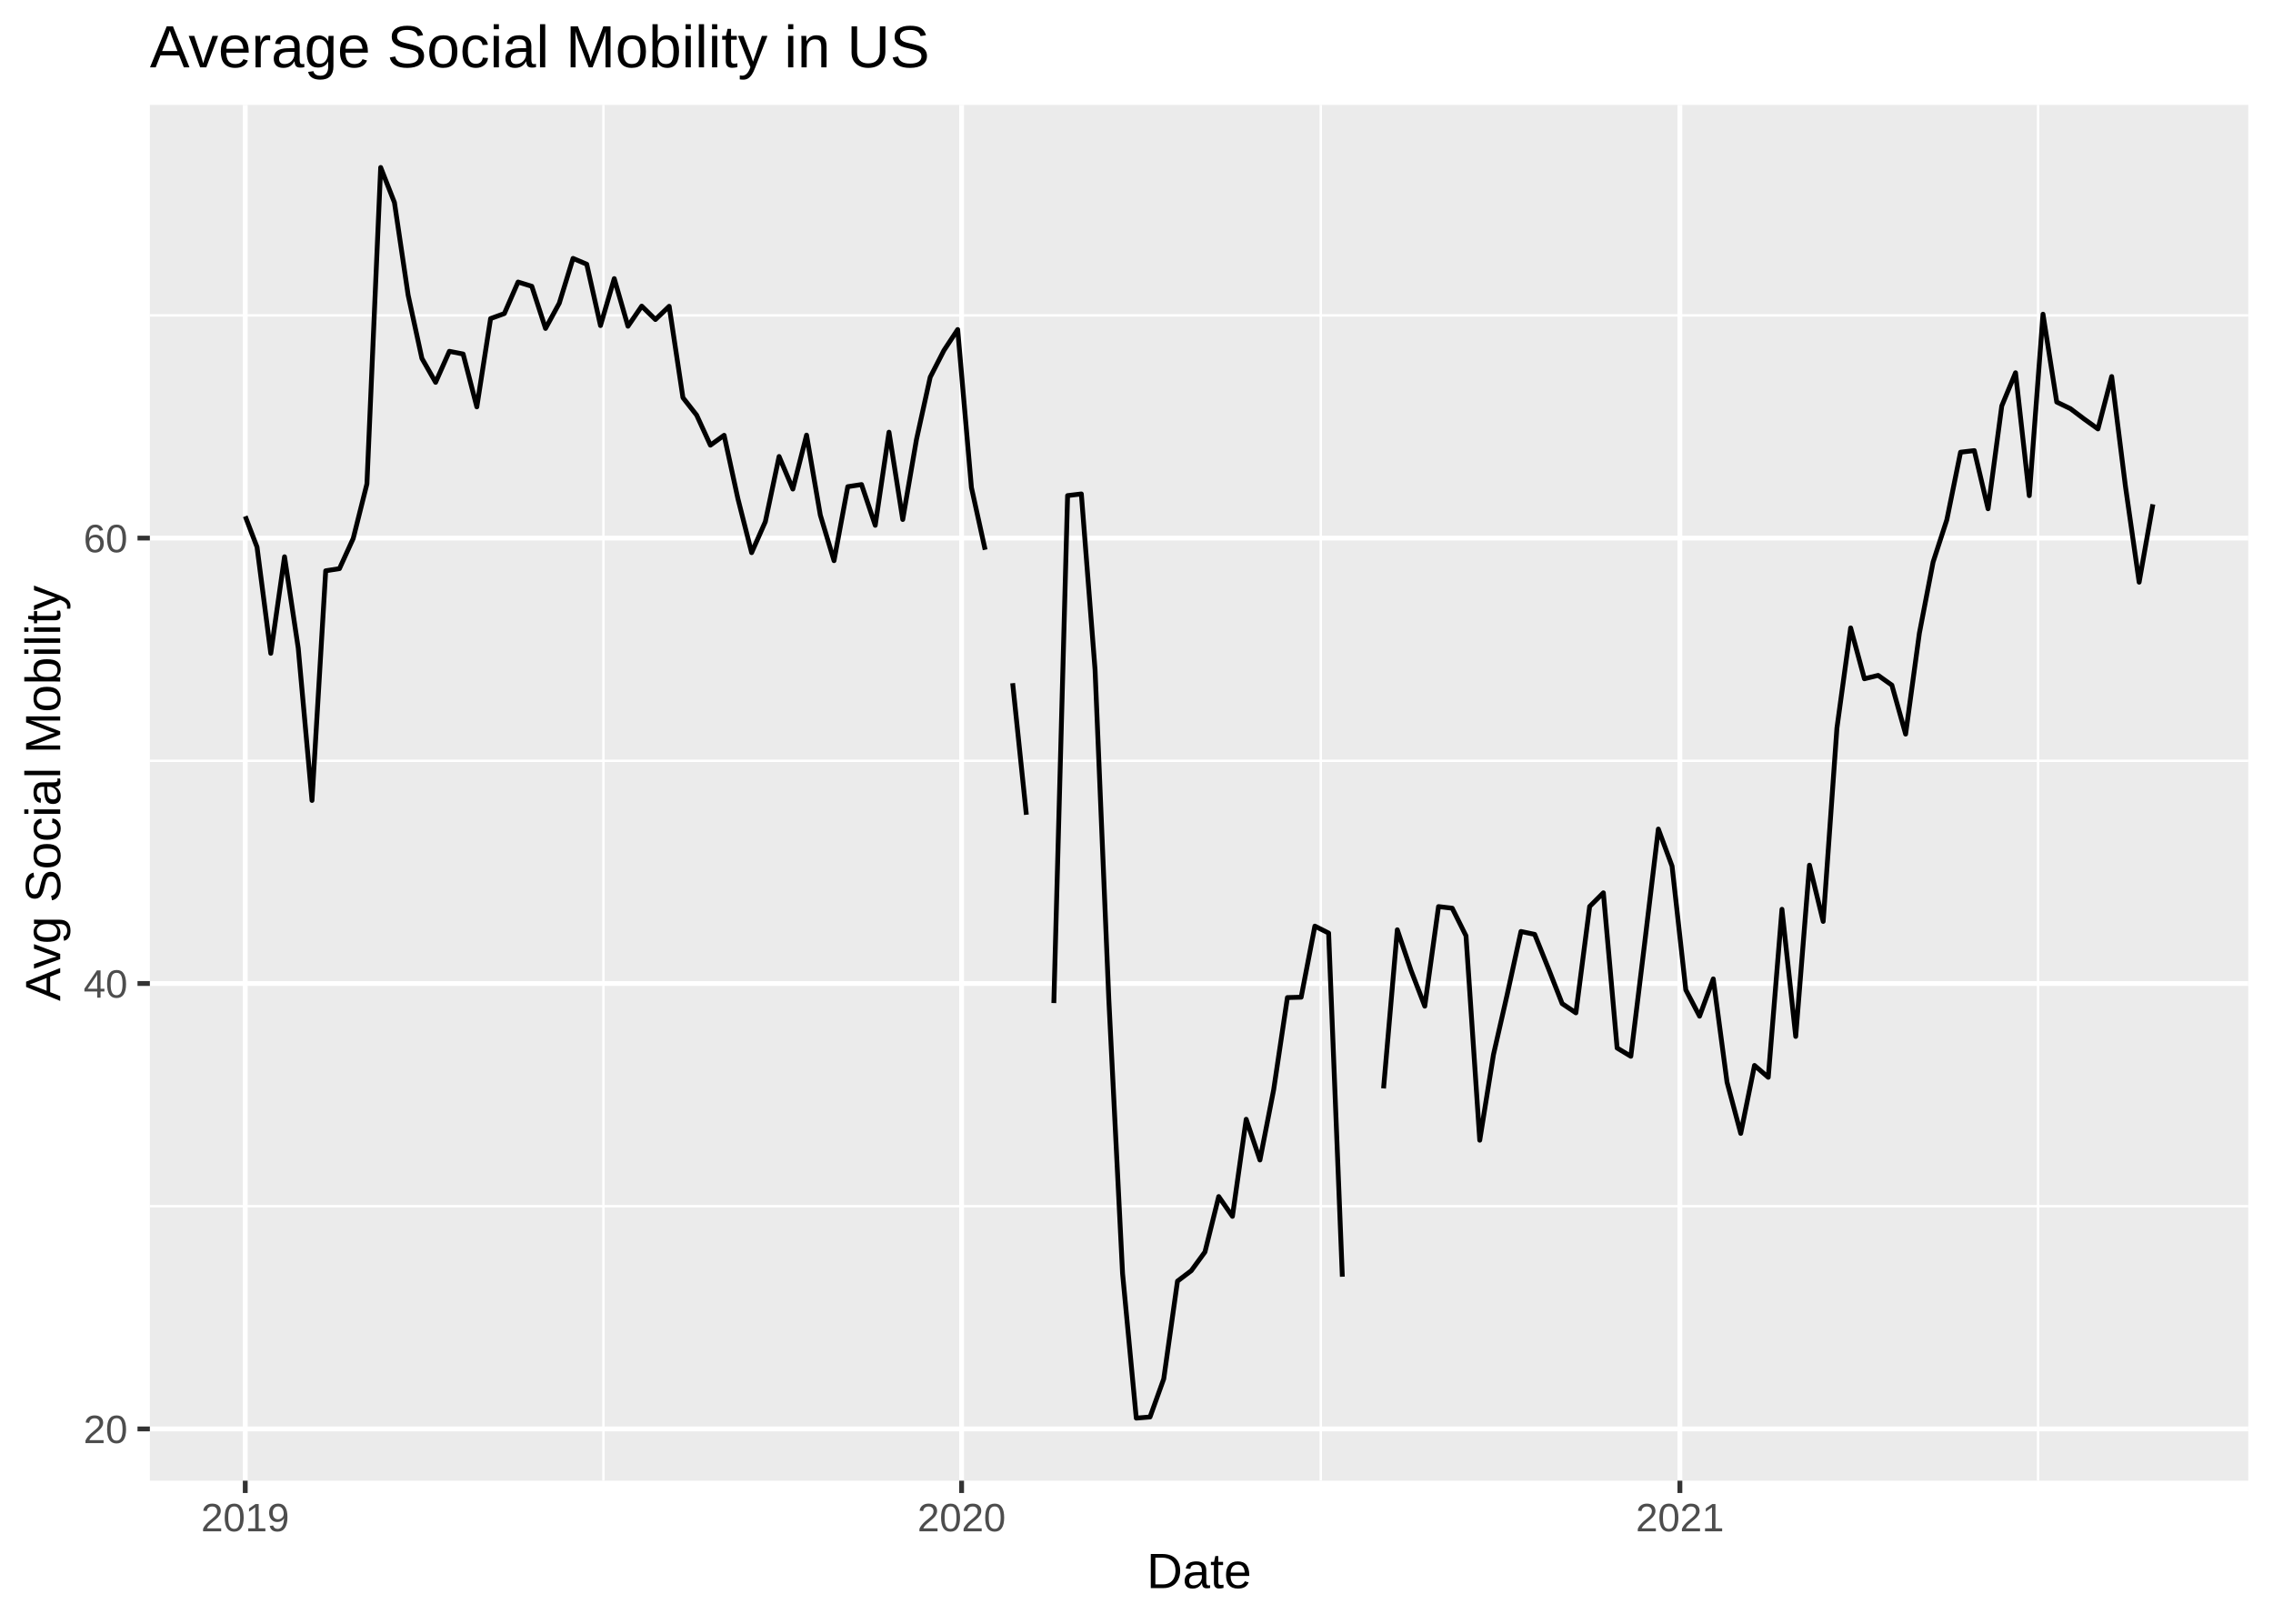
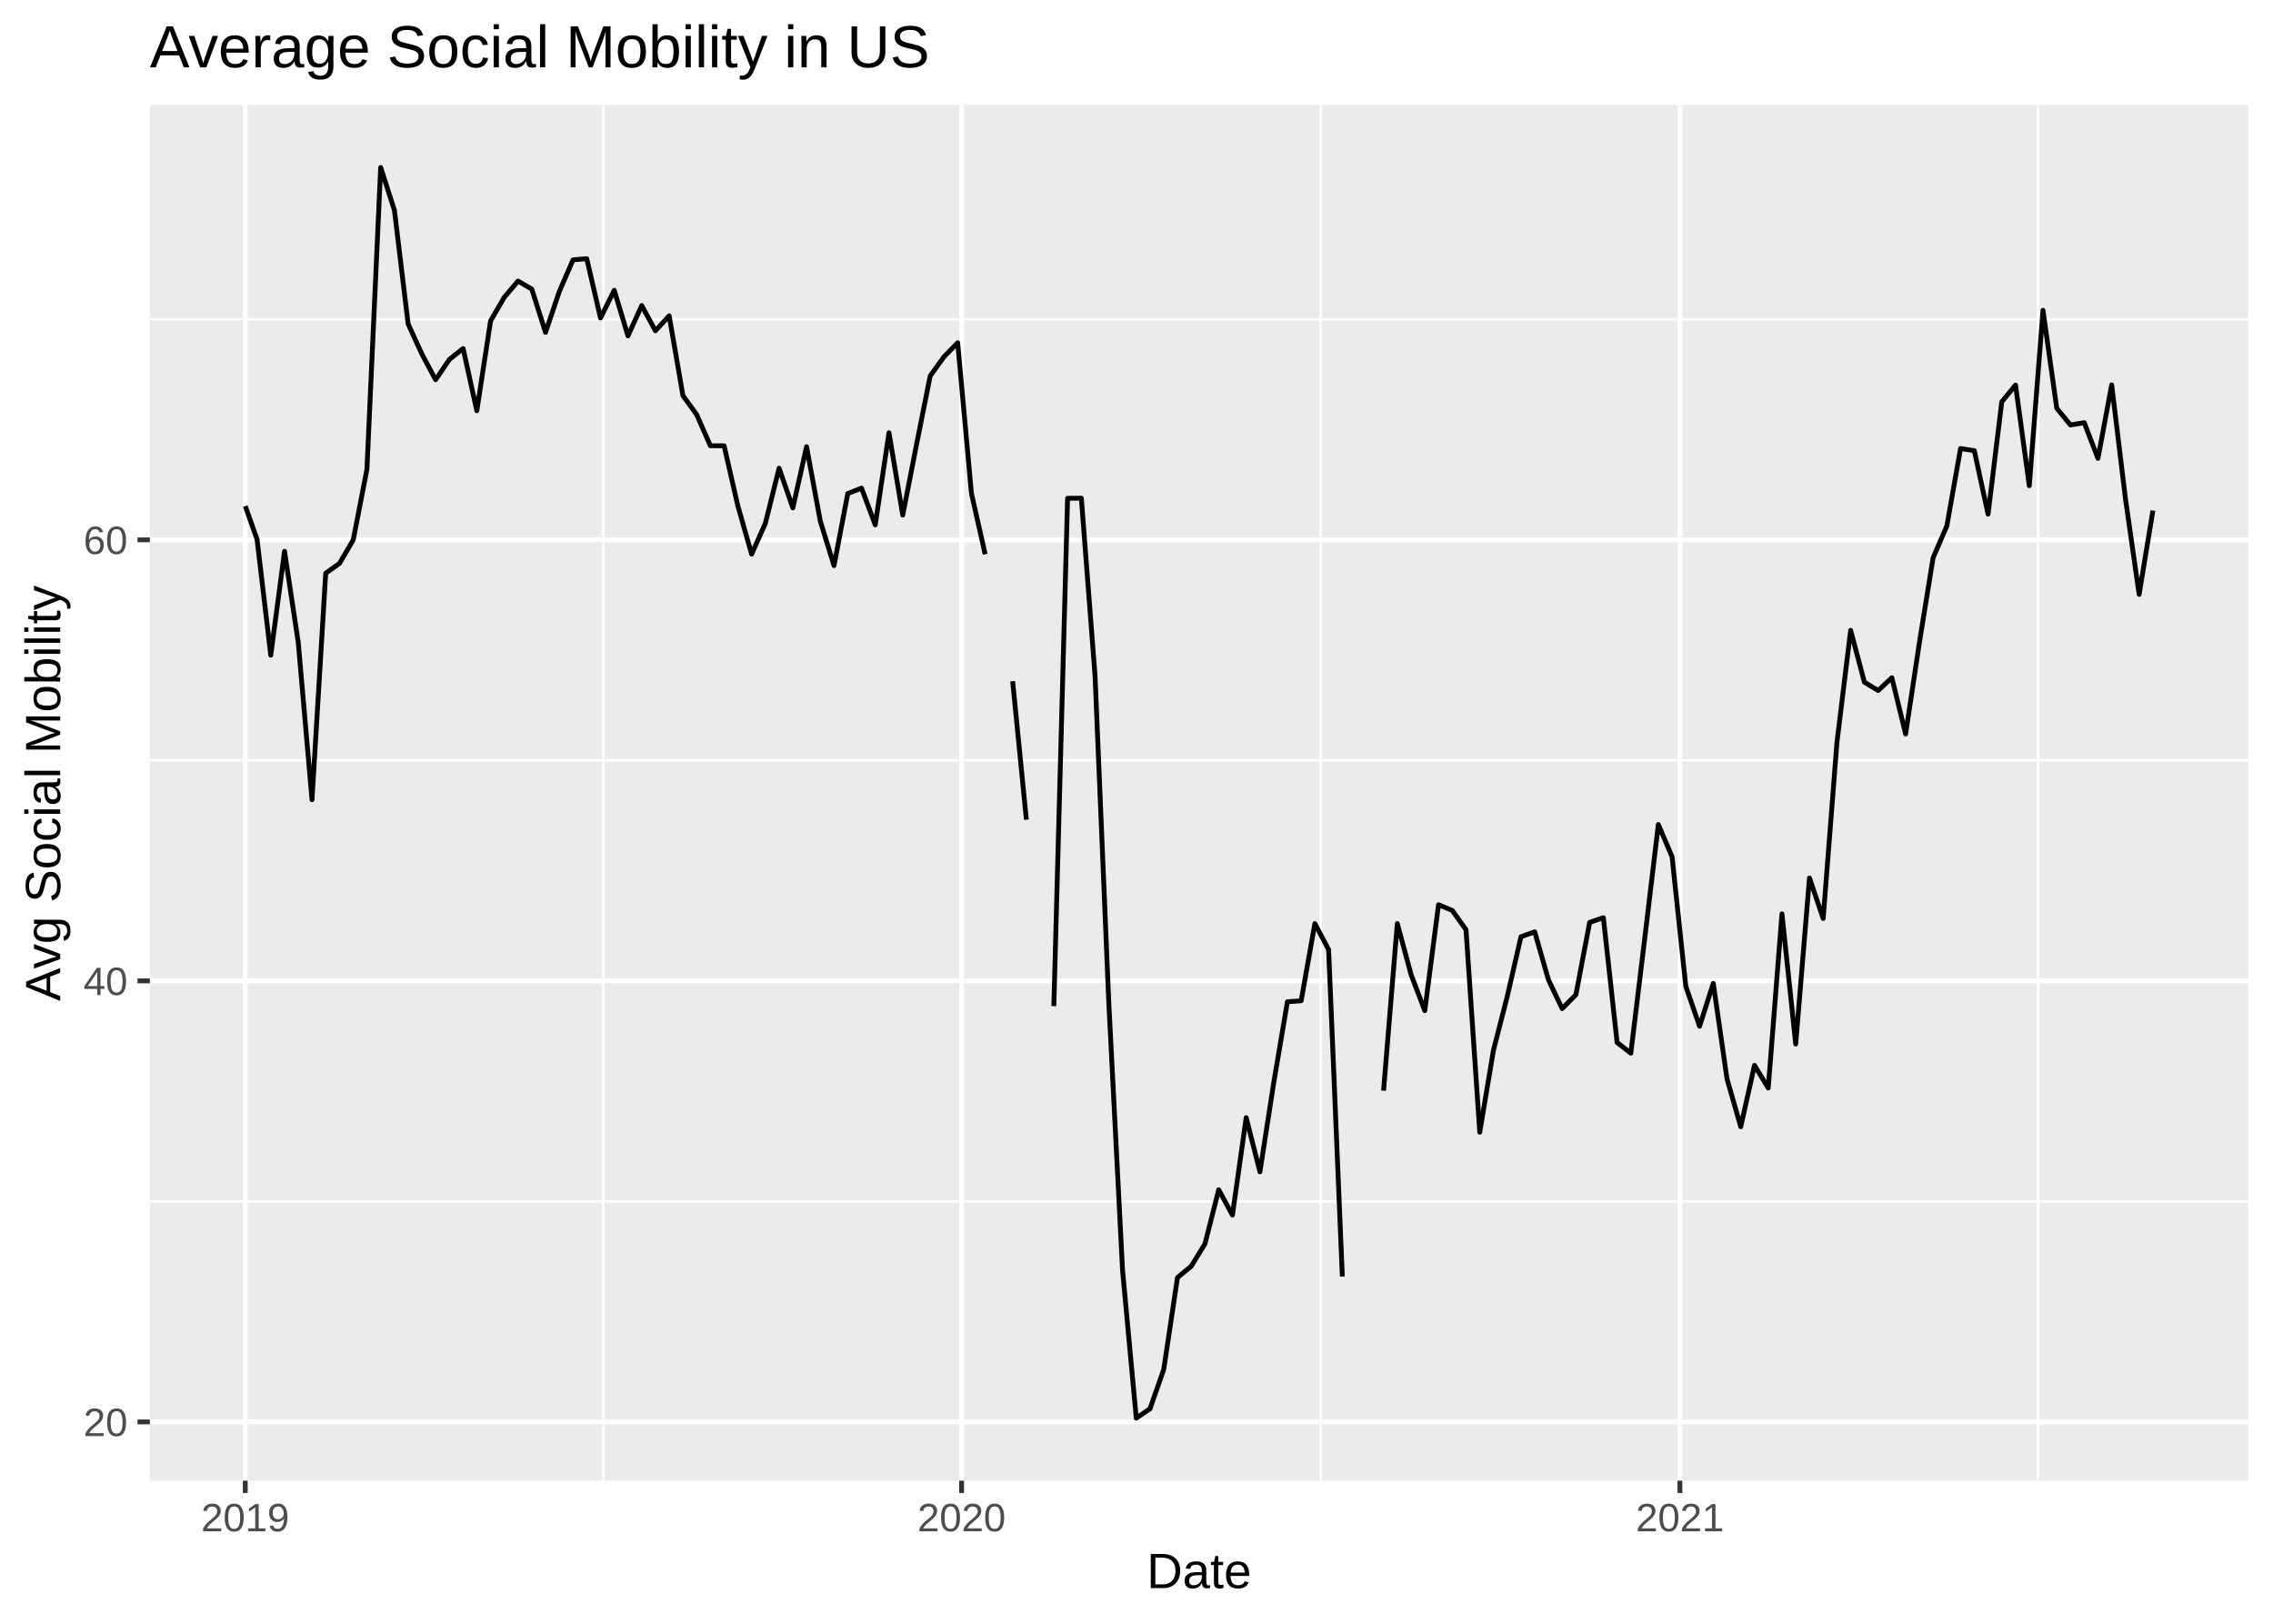
<svg xmlns="http://www.w3.org/2000/svg" viewBox="0 0 504.00 360.00">
  <defs>
    <style type="text/css">
    line, polyline, polygon, path, rect, circle {
      fill: none;
      stroke: #000000;
      stroke-linecap: round;
      stroke-linejoin: round;
      stroke-miterlimit: 10.00;
    }
  </style>
  </defs>
  <rect width="100%" height="100%" style="stroke: none; fill: #FFFFFF;" />
  <rect x="0" y="0.00" width="504.00" height="360.00" style="stroke-width: 1.07; stroke: #FFFFFF; fill: #FFFFFF;" />
  <defs>
    <clipPath id="cpMzMuMjN8NDk4LjUyfDMyOC4yOHwyMy4yNw==">
      <rect x="33.23" y="23.27" width="465.29" height="305.01" />
    </clipPath>
  </defs>
  <rect x="33.23" y="23.27" width="465.29" height="305.01" style="stroke-width: 1.07; stroke: none; fill: #EBEBEB;" clip-path="url(#cpMzMuMjN8NDk4LjUyfDMyOC4yOHwyMy4yNw==)" />
-   <polyline points="33.23,267.43 498.52,267.43 " style="stroke-width: 0.53; stroke: #FFFFFF; stroke-linecap: butt;" clip-path="url(#cpMzMuMjN8NDk4LjUyfDMyOC4yOHwyMy4yNw==)" />
-   <polyline points="33.23,168.68 498.52,168.68 " style="stroke-width: 0.53; stroke: #FFFFFF; stroke-linecap: butt;" clip-path="url(#cpMzMuMjN8NDk4LjUyfDMyOC4yOHwyMy4yNw==)" />
-   <polyline points="33.23,69.93 498.52,69.93 " style="stroke-width: 0.53; stroke: #FFFFFF; stroke-linecap: butt;" clip-path="url(#cpMzMuMjN8NDk4LjUyfDMyOC4yOHwyMy4yNw==)" />
+   <polyline points="33.23,266.36 498.52,266.36 " style="stroke-width: 0.53; stroke: #FFFFFF; stroke-linecap: butt;" clip-path="url(#cpMzMuMjN8NDk4LjUyfDMyOC4yOHwyMy4yNw==)" />
+   <polyline points="33.23,168.58 498.52,168.58 " style="stroke-width: 0.53; stroke: #FFFFFF; stroke-linecap: butt;" clip-path="url(#cpMzMuMjN8NDk4LjUyfDMyOC4yOHwyMy4yNw==)" />
+   <polyline points="33.23,70.80 498.52,70.80 " style="stroke-width: 0.53; stroke: #FFFFFF; stroke-linecap: butt;" clip-path="url(#cpMzMuMjN8NDk4LjUyfDMyOC4yOHwyMy4yNw==)" />
  <polyline points="133.80,328.28 133.80,23.27 " style="stroke-width: 0.53; stroke: #FFFFFF; stroke-linecap: butt;" clip-path="url(#cpMzMuMjN8NDk4LjUyfDMyOC4yOHwyMy4yNw==)" />
  <polyline points="292.86,328.28 292.86,23.27 " style="stroke-width: 0.53; stroke: #FFFFFF; stroke-linecap: butt;" clip-path="url(#cpMzMuMjN8NDk4LjUyfDMyOC4yOHwyMy4yNw==)" />
  <polyline points="451.91,328.28 451.91,23.27 " style="stroke-width: 0.53; stroke: #FFFFFF; stroke-linecap: butt;" clip-path="url(#cpMzMuMjN8NDk4LjUyfDMyOC4yOHwyMy4yNw==)" />
-   <polyline points="33.23,316.81 498.52,316.81 " style="stroke-width: 1.07; stroke: #FFFFFF; stroke-linecap: butt;" clip-path="url(#cpMzMuMjN8NDk4LjUyfDMyOC4yOHwyMy4yNw==)" />
-   <polyline points="33.23,218.05 498.52,218.05 " style="stroke-width: 1.07; stroke: #FFFFFF; stroke-linecap: butt;" clip-path="url(#cpMzMuMjN8NDk4LjUyfDMyOC4yOHwyMy4yNw==)" />
-   <polyline points="33.23,119.30 498.52,119.30 " style="stroke-width: 1.07; stroke: #FFFFFF; stroke-linecap: butt;" clip-path="url(#cpMzMuMjN8NDk4LjUyfDMyOC4yOHwyMy4yNw==)" />
+   <polyline points="33.23,315.25 498.52,315.25 " style="stroke-width: 1.07; stroke: #FFFFFF; stroke-linecap: butt;" clip-path="url(#cpMzMuMjN8NDk4LjUyfDMyOC4yOHwyMy4yNw==)" />
+   <polyline points="33.23,217.47 498.52,217.47 " style="stroke-width: 1.07; stroke: #FFFFFF; stroke-linecap: butt;" clip-path="url(#cpMzMuMjN8NDk4LjUyfDMyOC4yOHwyMy4yNw==)" />
+   <polyline points="33.23,119.69 498.52,119.69 " style="stroke-width: 1.07; stroke: #FFFFFF; stroke-linecap: butt;" clip-path="url(#cpMzMuMjN8NDk4LjUyfDMyOC4yOHwyMy4yNw==)" />
  <polyline points="54.38,328.28 54.38,23.27 " style="stroke-width: 1.07; stroke: #FFFFFF; stroke-linecap: butt;" clip-path="url(#cpMzMuMjN8NDk4LjUyfDMyOC4yOHwyMy4yNw==)" />
  <polyline points="213.22,328.28 213.22,23.27 " style="stroke-width: 1.07; stroke: #FFFFFF; stroke-linecap: butt;" clip-path="url(#cpMzMuMjN8NDk4LjUyfDMyOC4yOHwyMy4yNw==)" />
  <polyline points="372.49,328.28 372.49,23.27 " style="stroke-width: 1.07; stroke: #FFFFFF; stroke-linecap: butt;" clip-path="url(#cpMzMuMjN8NDk4LjUyfDMyOC4yOHwyMy4yNw==)" />
-   <polyline points="54.38,114.47 56.99,121.28 60.04,144.85 63.09,123.44 66.13,143.70 69.18,177.47 72.22,126.55 75.27,126.07 78.32,119.38 81.36,107.28 84.41,37.13 87.46,44.89 90.50,65.44 93.55,79.46 96.59,84.77 99.64,77.89 102.69,78.49 105.73,90.21 108.78,70.63 111.83,69.52 114.87,62.53 117.92,63.47 120.96,72.82 124.01,67.22 127.06,57.29 130.10,58.58 133.15,72.18 136.20,61.77 139.24,72.33 142.29,67.87 145.33,70.84 148.38,67.91 151.43,88.17 154.47,92.04 157.52,98.70 160.56,96.51 163.61,110.53 166.66,122.53 169.70,115.67 172.75,101.21 175.80,108.43 178.84,96.47 181.89,114.19 184.93,124.31 187.98,107.90 191.03,107.43 194.07,116.47 197.12,95.82 200.17,115.18 203.21,97.46 206.26,83.62 209.30,77.69 212.35,73.06 215.40,108.10 218.44,121.88 " style="stroke-width: 1.07; stroke-linecap: butt;" clip-path="url(#cpMzMuMjN8NDk4LjUyfDMyOC4yOHwyMy4yNw==)" />
-   <polyline points="224.54,151.47 227.58,180.64 " style="stroke-width: 1.07; stroke-linecap: butt;" clip-path="url(#cpMzMuMjN8NDk4LjUyfDMyOC4yOHwyMy4yNw==)" />
-   <polyline points="233.67,222.39 236.72,109.88 239.77,109.51 242.81,148.47 245.86,221.54 248.91,282.34 251.95,314.41 255.00,314.16 258.04,305.71 261.09,284.04 264.14,281.73 267.18,277.57 270.23,265.29 273.27,269.68 276.32,248.15 279.37,257.19 282.41,241.63 285.46,221.17 288.51,221.09 291.55,205.33 294.60,206.87 297.64,283.06 " style="stroke-width: 1.07; stroke-linecap: butt;" clip-path="url(#cpMzMuMjN8NDk4LjUyfDMyOC4yOHwyMy4yNw==)" />
-   <polyline points="306.78,241.31 309.83,206.14 312.88,215.17 315.92,223.08 318.97,201.00 322.01,201.36 325.06,207.48 328.11,252.80 331.15,233.83 334.20,220.47 337.25,206.52 340.29,207.16 343.34,214.74 346.38,222.51 349.43,224.56 352.48,200.97 355.52,197.94 358.57,232.36 361.61,234.19 364.66,209.25 367.71,183.81 370.75,192.03 373.80,219.47 376.85,225.30 379.89,217.03 382.94,239.93 385.98,251.29 389.03,236.22 392.08,238.85 395.12,201.60 398.17,229.79 401.22,191.82 404.26,204.29 407.31,161.41 410.35,139.22 413.40,150.49 416.45,149.74 419.49,151.90 422.54,162.76 425.59,140.39 428.63,124.62 431.68,115.24 434.72,100.26 437.77,99.90 440.82,112.80 443.86,90.00 446.91,82.64 449.96,109.89 453.00,69.66 456.05,89.14 459.09,90.61 462.14,92.91 465.19,95.10 468.23,83.48 471.28,107.81 474.32,129.08 477.37,111.81 " style="stroke-width: 1.07; stroke-linecap: butt;" clip-path="url(#cpMzMuMjN8NDk4LjUyfDMyOC4yOHwyMy4yNw==)" />
+   <polyline points="54.38,112.20 56.99,119.54 60.04,145.26 63.09,122.23 66.13,142.41 69.18,177.30 72.22,127.09 75.27,124.92 78.32,119.72 81.36,104.07 84.41,37.13 87.46,46.64 90.50,71.83 93.55,78.51 96.59,84.19 99.64,79.70 102.69,77.27 105.73,91.07 108.78,71.13 111.83,65.89 114.87,62.31 117.92,64.11 120.96,73.70 124.01,64.65 127.06,57.61 130.10,57.35 133.15,70.50 136.20,64.36 139.24,74.47 142.29,67.75 145.33,73.33 148.38,70.02 151.43,87.72 154.47,91.91 157.52,98.83 160.56,98.84 163.61,112.17 166.66,122.86 169.70,116.05 172.75,103.81 175.80,112.60 178.84,99.05 181.89,115.54 184.93,125.40 187.98,109.43 191.03,108.22 194.07,116.37 197.12,95.95 200.17,114.21 203.21,98.64 206.26,83.33 209.30,79.12 212.35,75.99 215.40,109.37 218.44,122.88 " style="stroke-width: 1.07; stroke-linecap: butt;" clip-path="url(#cpMzMuMjN8NDk4LjUyfDMyOC4yOHwyMy4yNw==)" />
+   <polyline points="224.54,151.03 227.58,181.73 " style="stroke-width: 1.07; stroke-linecap: butt;" clip-path="url(#cpMzMuMjN8NDk4LjUyfDMyOC4yOHwyMy4yNw==)" />
+   <polyline points="233.67,223.06 236.72,110.48 239.77,110.45 242.81,149.85 245.86,222.37 248.91,281.65 251.95,314.41 255.00,312.33 258.04,303.61 261.09,283.24 264.14,280.73 267.18,275.77 270.23,263.78 273.27,269.39 276.32,247.80 279.37,259.81 282.41,240.17 285.46,222.11 288.51,221.88 291.55,204.77 294.60,210.55 297.64,283.01 " style="stroke-width: 1.07; stroke-linecap: butt;" clip-path="url(#cpMzMuMjN8NDk4LjUyfDMyOC4yOHwyMy4yNw==)" />
+   <polyline points="306.78,241.81 309.83,204.76 312.88,216.08 315.92,224.07 318.97,200.59 322.01,201.85 325.06,206.12 328.11,251.02 331.15,232.84 334.20,220.95 337.25,207.69 340.29,206.59 343.34,217.23 346.38,223.62 349.43,220.54 352.48,204.51 355.52,203.46 358.57,231.14 361.61,233.50 364.66,208.32 367.71,182.81 370.75,189.95 373.80,218.69 376.85,227.53 379.89,218.02 382.94,239.21 385.98,249.81 389.03,236.20 392.08,241.22 395.12,202.61 398.17,231.48 401.22,194.65 404.26,203.64 407.31,164.62 410.35,139.75 413.40,151.25 416.45,153.09 419.49,150.26 422.54,162.75 425.59,142.50 428.63,123.68 431.68,116.62 434.72,99.44 437.77,99.92 440.82,114.00 443.86,89.09 446.91,85.37 449.96,107.68 453.00,68.80 456.05,90.52 459.09,94.22 462.14,93.71 465.19,101.63 468.23,85.33 471.28,110.55 474.32,131.79 477.37,113.20 " style="stroke-width: 1.07; stroke-linecap: butt;" clip-path="url(#cpMzMuMjN8NDk4LjUyfDMyOC4yOHwyMy4yNw==)" />
  <defs>
    <clipPath id="cpMC4wMHw1MDQuMDB8MzYwLjAwfDAuMDA=">
      <rect x="0.00" y="0.00" width="504.00" height="360.00" />
    </clipPath>
  </defs>
  <g clip-path="url(#cpMC4wMHw1MDQuMDB8MzYwLjAwfDAuMDA=)">
-     <text x="18.51" y="319.95" style="font-size: 8.80px; fill: #4D4D4D; font-family: Arial;" textLength="9.79px" lengthAdjust="spacingAndGlyphs">20</text>
+     <text x="18.51" y="318.40" style="font-size: 8.80px; fill: #4D4D4D; font-family: Arial;" textLength="9.79px" lengthAdjust="spacingAndGlyphs">20</text>
  </g>
  <g clip-path="url(#cpMC4wMHw1MDQuMDB8MzYwLjAwfDAuMDA=)">
-     <text x="18.51" y="221.20" style="font-size: 8.80px; fill: #4D4D4D; font-family: Arial;" textLength="9.79px" lengthAdjust="spacingAndGlyphs">40</text>
+     <text x="18.51" y="220.62" style="font-size: 8.80px; fill: #4D4D4D; font-family: Arial;" textLength="9.79px" lengthAdjust="spacingAndGlyphs">40</text>
  </g>
  <g clip-path="url(#cpMC4wMHw1MDQuMDB8MzYwLjAwfDAuMDA=)">
-     <text x="18.51" y="122.45" style="font-size: 8.80px; fill: #4D4D4D; font-family: Arial;" textLength="9.79px" lengthAdjust="spacingAndGlyphs">60</text>
+     <text x="18.51" y="122.84" style="font-size: 8.80px; fill: #4D4D4D; font-family: Arial;" textLength="9.79px" lengthAdjust="spacingAndGlyphs">60</text>
  </g>
-   <polyline points="30.49,316.81 33.23,316.81 " style="stroke-width: 1.07; stroke: #333333; stroke-linecap: butt;" clip-path="url(#cpMC4wMHw1MDQuMDB8MzYwLjAwfDAuMDA=)" />
-   <polyline points="30.49,218.05 33.23,218.05 " style="stroke-width: 1.07; stroke: #333333; stroke-linecap: butt;" clip-path="url(#cpMC4wMHw1MDQuMDB8MzYwLjAwfDAuMDA=)" />
-   <polyline points="30.49,119.30 33.23,119.30 " style="stroke-width: 1.07; stroke: #333333; stroke-linecap: butt;" clip-path="url(#cpMC4wMHw1MDQuMDB8MzYwLjAwfDAuMDA=)" />
+   <polyline points="30.49,315.25 33.23,315.25 " style="stroke-width: 1.07; stroke: #333333; stroke-linecap: butt;" clip-path="url(#cpMC4wMHw1MDQuMDB8MzYwLjAwfDAuMDA=)" />
+   <polyline points="30.49,217.47 33.23,217.47 " style="stroke-width: 1.07; stroke: #333333; stroke-linecap: butt;" clip-path="url(#cpMC4wMHw1MDQuMDB8MzYwLjAwfDAuMDA=)" />
+   <polyline points="30.49,119.69 33.23,119.69 " style="stroke-width: 1.07; stroke: #333333; stroke-linecap: butt;" clip-path="url(#cpMC4wMHw1MDQuMDB8MzYwLjAwfDAuMDA=)" />
  <polyline points="54.38,331.02 54.38,328.28 " style="stroke-width: 1.07; stroke: #333333; stroke-linecap: butt;" clip-path="url(#cpMC4wMHw1MDQuMDB8MzYwLjAwfDAuMDA=)" />
  <polyline points="213.22,331.02 213.22,328.28 " style="stroke-width: 1.07; stroke: #333333; stroke-linecap: butt;" clip-path="url(#cpMC4wMHw1MDQuMDB8MzYwLjAwfDAuMDA=)" />
  <polyline points="372.49,331.02 372.49,328.28 " style="stroke-width: 1.07; stroke: #333333; stroke-linecap: butt;" clip-path="url(#cpMC4wMHw1MDQuMDB8MzYwLjAwfDAuMDA=)" />
  <g clip-path="url(#cpMC4wMHw1MDQuMDB8MzYwLjAwfDAuMDA=)">
    <text x="44.59" y="339.51" style="font-size: 8.80px; fill: #4D4D4D; font-family: Arial;" textLength="19.58px" lengthAdjust="spacingAndGlyphs">2019</text>
  </g>
  <g clip-path="url(#cpMC4wMHw1MDQuMDB8MzYwLjAwfDAuMDA=)">
    <text x="203.43" y="339.51" style="font-size: 8.80px; fill: #4D4D4D; font-family: Arial;" textLength="19.58px" lengthAdjust="spacingAndGlyphs">2020</text>
  </g>
  <g clip-path="url(#cpMC4wMHw1MDQuMDB8MzYwLjAwfDAuMDA=)">
    <text x="362.71" y="339.51" style="font-size: 8.80px; fill: #4D4D4D; font-family: Arial;" textLength="19.58px" lengthAdjust="spacingAndGlyphs">2021</text>
  </g>
  <g clip-path="url(#cpMC4wMHw1MDQuMDB8MzYwLjAwfDAuMDA=)">
    <text x="254.26" y="352.10" style="font-size: 11.00px; font-family: Arial;" textLength="23.24px" lengthAdjust="spacingAndGlyphs">Date</text>
  </g>
  <g clip-path="url(#cpMC4wMHw1MDQuMDB8MzYwLjAwfDAuMDA=)">
    <text transform="translate(13.35,221.93) rotate(-90)" style="font-size: 11.00px; font-family: Arial;" textLength="92.31px" lengthAdjust="spacingAndGlyphs">Avg Social Mobility</text>
  </g>
  <g clip-path="url(#cpMC4wMHw1MDQuMDB8MzYwLjAwfDAuMDA=)">
    <text x="33.23" y="14.93" style="font-size: 13.20px; font-family: Arial;" textLength="173.14px" lengthAdjust="spacingAndGlyphs">Average Social Mobility in US</text>
  </g>
</svg>
